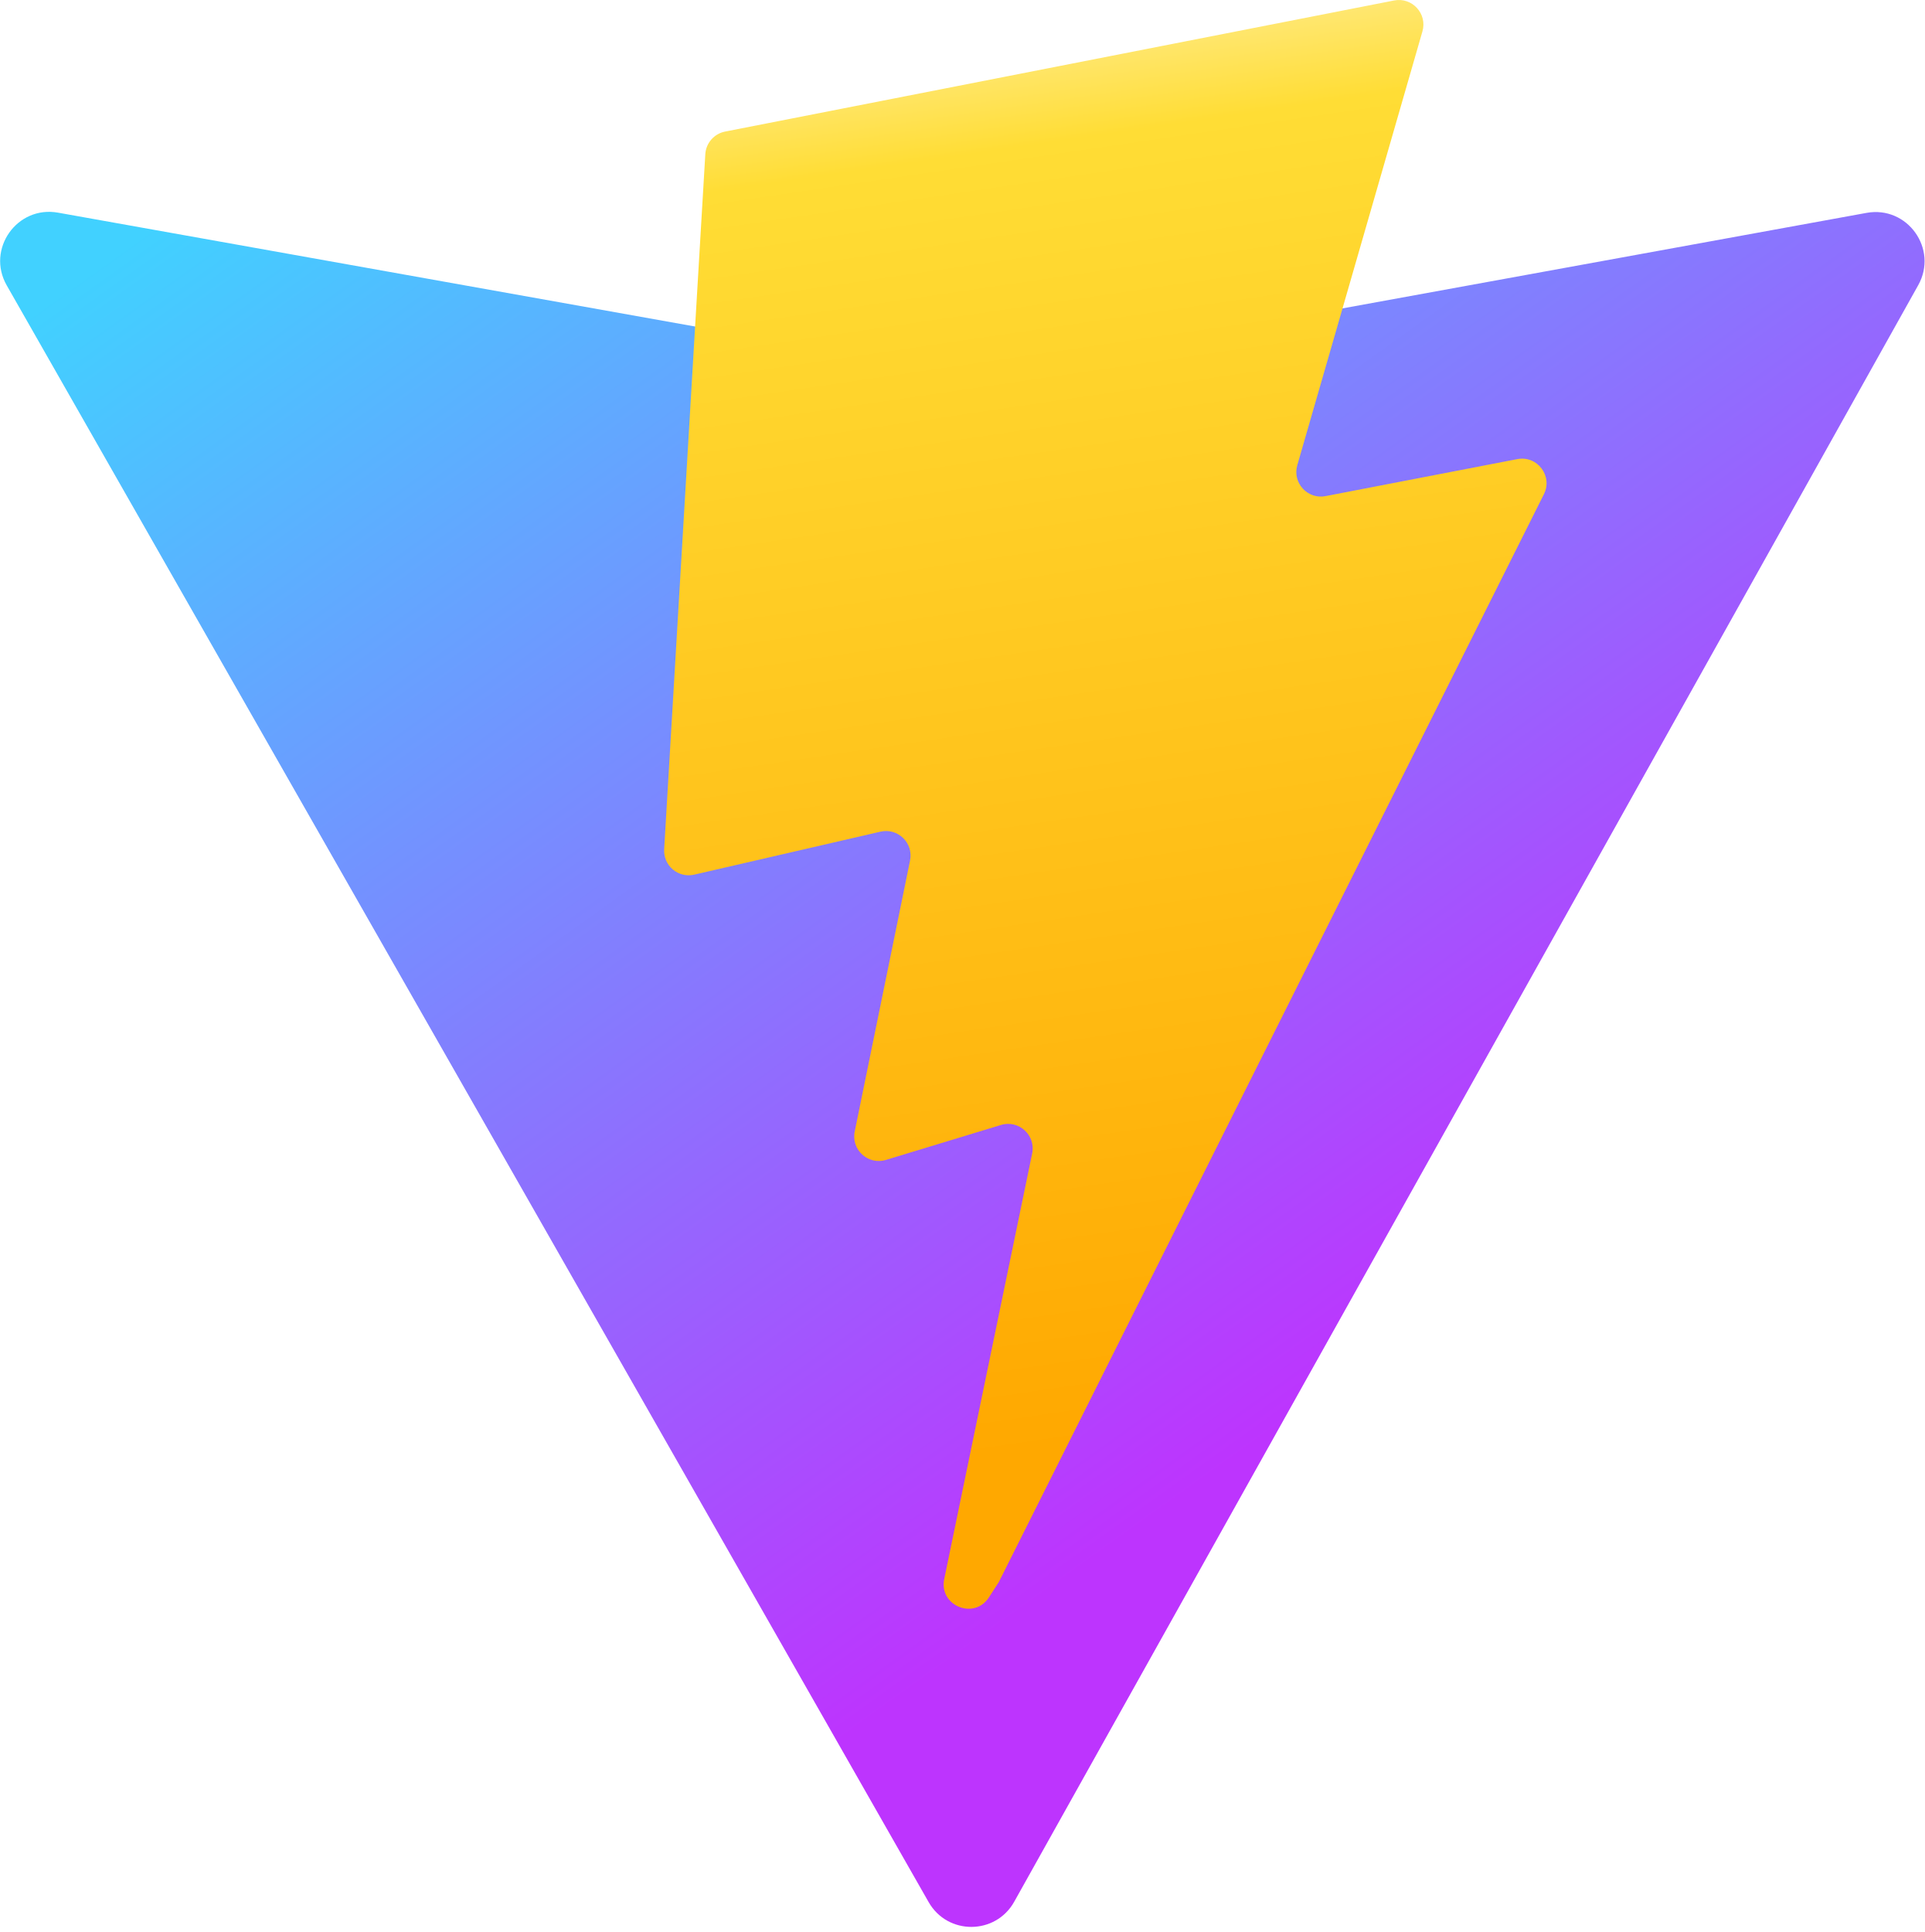
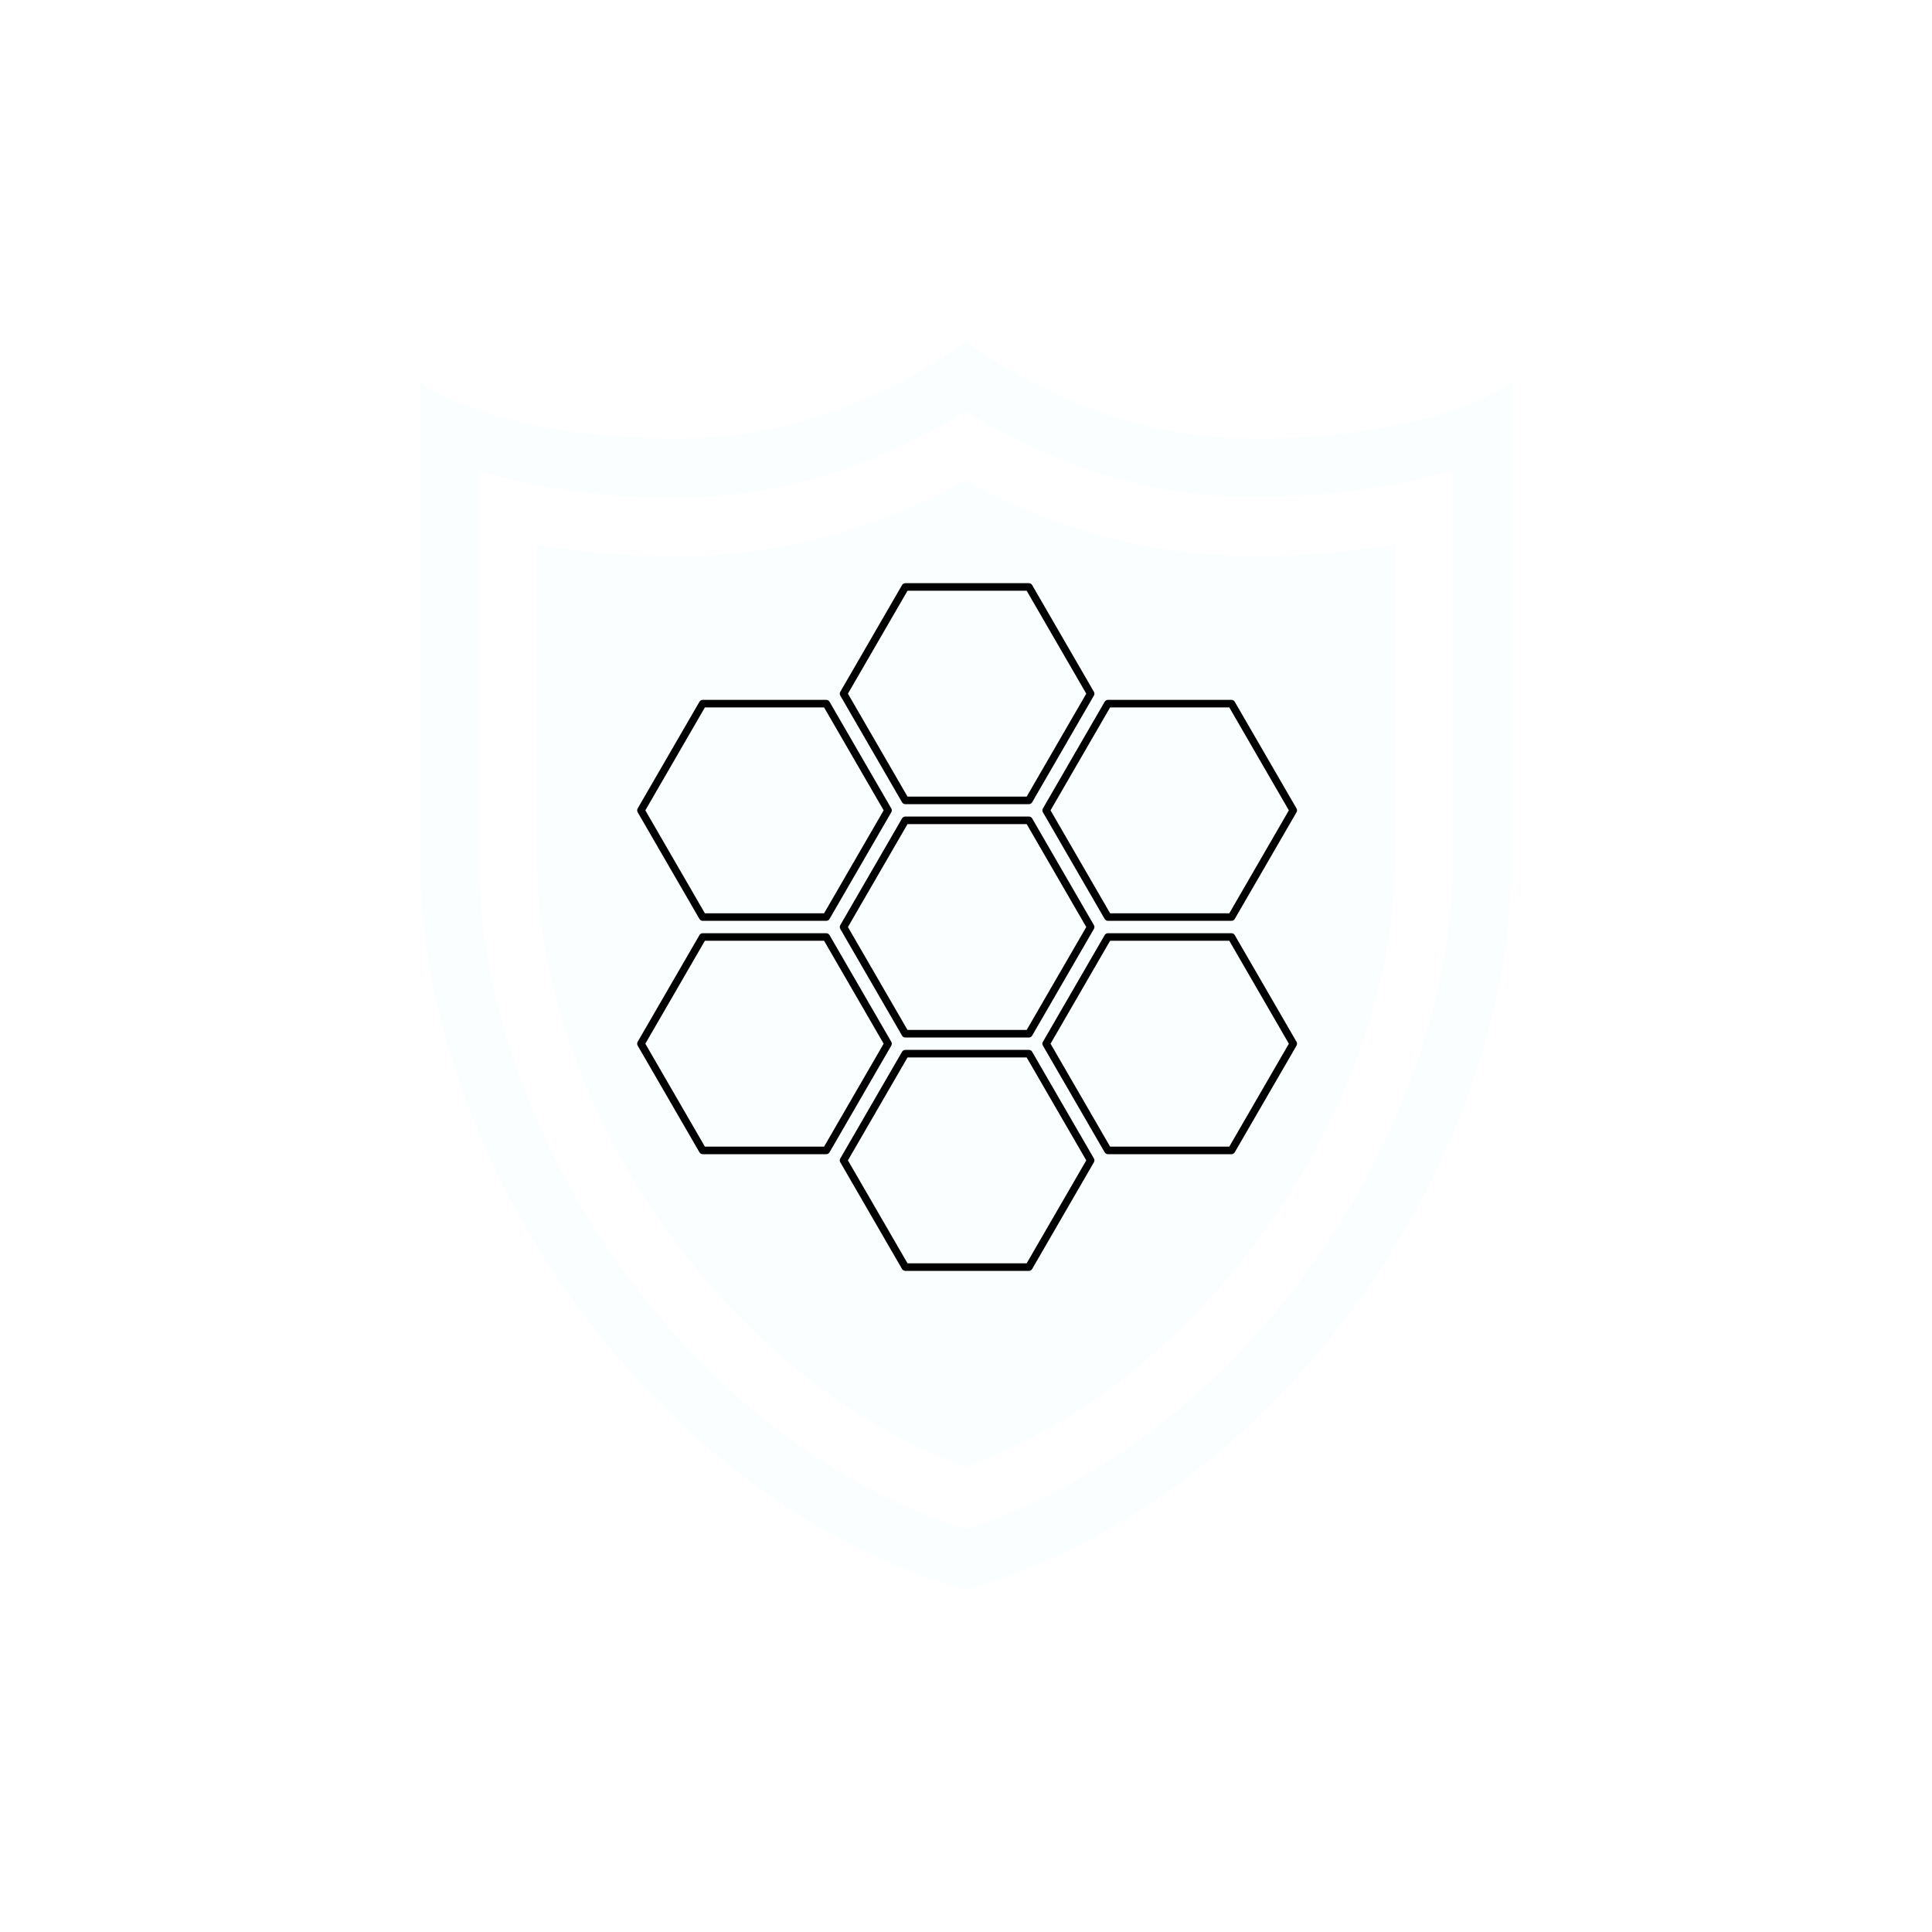
- <svg xmlns="http://www.w3.org/2000/svg" aria-hidden="true" role="img" class="iconify iconify--logos" width="31.88" height="32" preserveAspectRatio="xMidYMid meet" viewBox="0 0 256 257">
+ <svg xmlns="http://www.w3.org/2000/svg" width="500" zoomAndPan="magnify" viewBox="0 0 375 375" height="500" preserveAspectRatio="xMidYMid meet" version="1.0">
  <defs>
-     <linearGradient id="IconifyId1813088fe1fbc01fb466" x1="-.828%" x2="57.636%" y1="7.652%" y2="78.411%">
-       <stop offset="0%" stop-color="#41D1FF" />
-       <stop offset="100%" stop-color="#BD34FE" />
-     </linearGradient>
-     <linearGradient id="IconifyId1813088fe1fbc01fb467" x1="43.376%" x2="50.316%" y1="2.242%" y2="89.03%">
-       <stop offset="0%" stop-color="#FFEA83" />
-       <stop offset="8.333%" stop-color="#FFDD35" />
-       <stop offset="100%" stop-color="#FFA800" />
-     </linearGradient>
+     <clipPath id="2f29cfef6a">
+       <path d="M 81.535 66.398 L 293.785 66.398 L 293.785 308.648 L 81.535 308.648 Z M 81.535 66.398 " clip-rule="nonzero" />
+     </clipPath>
+     <clipPath id="411ca71b22">
+       <path d="M 202 135 L 251.805 135 L 251.805 179 L 202 179 Z M 202 135 " clip-rule="nonzero" />
+     </clipPath>
+     <clipPath id="5bcd942634">
+       <path d="M 163 113.195 L 213 113.195 L 213 157 L 163 157 Z M 163 113.195 " clip-rule="nonzero" />
+     </clipPath>
+     <clipPath id="a4a601eda8">
+       <path d="M 123.555 135 L 174 135 L 174 179 L 123.555 179 Z M 123.555 135 " clip-rule="nonzero" />
+     </clipPath>
+     <clipPath id="539cc0923b">
+       <path d="M 123.555 181 L 174 181 L 174 225 L 123.555 225 Z M 123.555 181 " clip-rule="nonzero" />
+     </clipPath>
+     <clipPath id="267aa08315">
+       <path d="M 163 203 L 213 203 L 213 246.695 L 163 246.695 Z M 163 203 " clip-rule="nonzero" />
+     </clipPath>
+     <clipPath id="054170ca6a">
+       <path d="M 202 181 L 251.805 181 L 251.805 225 L 202 225 Z M 202 181 " clip-rule="nonzero" />
+     </clipPath>
  </defs>
-   <path fill="url(#IconifyId1813088fe1fbc01fb466)" d="M255.153 37.938L134.897 252.976c-2.483 4.44-8.862 4.466-11.382.048L.875 37.958c-2.746-4.814 1.371-10.646 6.827-9.67l120.385 21.517a6.537 6.537 0 0 0 2.322-.004l117.867-21.483c5.438-.991 9.574 4.796 6.877 9.62Z" />
-   <path fill="url(#IconifyId1813088fe1fbc01fb467)" d="M185.432.063L96.44 17.501a3.268 3.268 0 0 0-2.634 3.014l-5.474 92.456a3.268 3.268 0 0 0 3.997 3.378l24.777-5.718c2.318-.535 4.413 1.507 3.936 3.838l-7.361 36.047c-.495 2.426 1.782 4.5 4.151 3.78l15.304-4.649c2.372-.72 4.652 1.36 4.15 3.788l-11.698 56.621c-.732 3.542 3.979 5.473 5.943 2.437l1.313-2.028l72.516-144.72c1.215-2.423-.88-5.186-3.54-4.672l-25.505 4.922c-2.396.462-4.435-1.77-3.759-4.114l16.646-57.705c.677-2.35-1.37-4.583-3.769-4.113Z" />
+   <g clip-path="url(#2f29cfef6a)">
+     <path fill="#fafeff" d="M 240.469 85.066 C 214.566 84.559 194.387 71.105 187.488 66.398 C 180.594 71.105 160.41 84.559 134.512 85.066 C 106.09 85.738 88.262 78.844 81.531 74.301 L 81.531 166.805 C 81.531 225.332 126.941 291.43 187.488 308.582 C 217.762 300.004 244.336 279.152 263.172 253.25 C 282.012 227.352 293.445 196.066 293.445 166.805 L 293.445 74.301 C 286.719 78.844 268.891 85.738 240.469 85.066 Z M 282.012 166.805 C 282.012 192.871 271.75 221.969 253.922 246.523 C 236.094 271.078 212.551 288.738 187.488 296.809 C 162.262 288.906 138.883 271.078 121.055 246.691 C 103.23 222.305 92.969 192.871 92.969 166.805 L 92.969 91.457 C 105.246 94.988 118.027 96.668 130.812 96.5 L 134.848 96.5 C 152.508 95.996 170.504 90.277 187.488 79.852 C 204.477 90.277 222.473 95.996 240.133 96.332 L 244.168 96.332 C 256.949 96.5 269.73 94.82 282.012 91.289 Z M 270.742 105.75 L 270.742 166.805 C 270.742 190.684 261.324 217.258 244.84 239.797 C 229.199 261.156 209.016 276.965 187.488 284.699 C 165.961 276.965 145.781 261.156 130.137 239.797 C 113.656 217.258 104.238 190.516 104.238 166.805 L 104.238 105.75 C 112.984 107.266 121.898 107.938 130.812 107.938 L 135.016 107.938 C 153.516 107.266 171.344 102.219 187.488 93.137 C 203.469 102.219 221.465 107.266 239.965 107.938 L 244.168 107.938 C 253.082 107.938 261.996 107.098 270.742 105.75 Z M 270.742 105.75 " fill-opacity="1" fill-rule="nonzero" />
+   </g>
+   <g clip-path="url(#411ca71b22)">
+     <path fill="#000000" d="M 239.027 178.734 L 215.051 178.734 C 214.785 178.734 214.543 178.594 214.414 178.367 L 202.426 157.656 C 202.293 157.43 202.293 157.148 202.426 156.922 L 214.414 136.211 C 214.543 135.984 214.785 135.844 215.051 135.844 L 239.027 135.844 C 239.289 135.844 239.535 135.984 239.664 136.211 L 251.656 156.922 C 251.785 157.148 251.785 157.43 251.656 157.656 L 239.664 178.367 C 239.535 178.594 239.289 178.734 239.027 178.734 Z M 215.473 177.27 L 238.605 177.27 L 250.168 157.289 L 238.605 137.309 L 215.473 137.309 L 203.91 157.289 Z M 215.473 177.27 " fill-opacity="1" fill-rule="nonzero" />
+   </g>
+   <path fill="#000000" d="M 199.703 201.383 L 175.723 201.383 C 175.461 201.383 175.219 201.242 175.086 201.016 L 163.098 180.301 C 162.965 180.074 162.965 179.797 163.098 179.57 L 175.086 158.855 C 175.219 158.629 175.461 158.488 175.723 158.488 L 199.703 158.488 C 199.965 158.488 200.207 158.629 200.34 158.855 L 212.328 179.57 C 212.461 179.797 212.461 180.074 212.328 180.301 L 200.34 201.016 C 200.207 201.242 199.965 201.383 199.703 201.383 Z M 176.148 199.914 L 199.277 199.914 L 210.844 179.938 L 199.277 159.957 L 176.148 159.957 L 164.582 179.938 Z M 176.148 199.914 " fill-opacity="1" fill-rule="nonzero" />
+   <g clip-path="url(#5bcd942634)">
+     <path fill="#000000" d="M 199.703 156.09 L 175.723 156.09 C 175.461 156.09 175.219 155.949 175.086 155.723 L 163.098 135.008 C 162.965 134.781 162.965 134.504 163.098 134.277 L 175.086 113.562 C 175.219 113.336 175.461 113.195 175.723 113.195 L 199.703 113.195 C 199.965 113.195 200.207 113.336 200.34 113.562 L 212.328 134.277 C 212.461 134.504 212.461 134.781 212.328 135.008 L 200.34 155.723 C 200.207 155.949 199.965 156.09 199.703 156.09 Z M 176.148 154.621 L 199.277 154.621 L 210.844 134.641 L 199.277 114.664 L 176.148 114.664 L 164.582 134.641 Z M 176.148 154.621 " fill-opacity="1" fill-rule="nonzero" />
+   </g>
+   <g clip-path="url(#a4a601eda8)">
+     <path fill="#000000" d="M 160.375 178.734 L 136.398 178.734 C 136.137 178.734 135.891 178.594 135.762 178.367 L 123.77 157.656 C 123.641 157.43 123.641 157.148 123.77 156.922 L 135.762 136.211 C 135.891 135.984 136.137 135.844 136.398 135.844 L 160.375 135.844 C 160.637 135.844 160.883 135.984 161.012 136.211 L 173 156.922 C 173.133 157.148 173.133 157.43 173 157.656 L 161.012 178.367 C 160.883 178.594 160.637 178.734 160.375 178.734 Z M 136.82 177.27 L 159.953 177.27 L 171.516 157.289 L 159.953 137.309 L 136.82 137.309 L 125.258 157.289 Z M 136.82 177.27 " fill-opacity="1" fill-rule="nonzero" />
+   </g>
+   <g clip-path="url(#539cc0923b)">
+     <path fill="#000000" d="M 160.375 224.027 L 136.398 224.027 C 136.137 224.027 135.891 223.887 135.762 223.66 L 123.77 202.949 C 123.641 202.723 123.641 202.441 123.77 202.215 L 135.762 181.504 C 135.891 181.277 136.137 181.137 136.398 181.137 L 160.375 181.137 C 160.637 181.137 160.883 181.277 161.012 181.504 L 173 202.215 C 173.133 202.441 173.133 202.723 173 202.949 L 161.012 223.66 C 160.883 223.891 160.637 224.027 160.375 224.027 Z M 136.82 222.562 L 159.953 222.562 L 171.516 202.582 L 159.953 182.602 L 136.82 182.602 L 125.258 202.582 Z M 136.82 222.562 " fill-opacity="1" fill-rule="nonzero" />
+   </g>
+   <g clip-path="url(#267aa08315)">
+     <path fill="#000000" d="M 199.703 246.676 L 175.723 246.676 C 175.461 246.676 175.219 246.535 175.086 246.309 L 163.098 225.594 C 162.965 225.367 162.965 225.09 163.098 224.863 L 175.086 204.148 C 175.219 203.922 175.461 203.781 175.723 203.781 L 199.703 203.781 C 199.965 203.781 200.207 203.922 200.34 204.148 L 212.328 224.863 C 212.461 225.09 212.461 225.367 212.328 225.594 L 200.34 246.309 C 200.207 246.535 199.965 246.676 199.703 246.676 Z M 176.148 245.207 L 199.277 245.207 L 210.844 225.227 L 199.277 205.25 L 176.148 205.25 L 164.582 225.227 Z M 176.148 245.207 " fill-opacity="1" fill-rule="nonzero" />
+   </g>
+   <g clip-path="url(#054170ca6a)">
+     <path fill="#000000" d="M 239.027 224.027 L 215.051 224.027 C 214.785 224.027 214.543 223.887 214.414 223.66 L 202.426 202.949 C 202.293 202.723 202.293 202.441 202.426 202.215 L 214.414 181.504 C 214.543 181.277 214.785 181.137 215.051 181.137 L 239.027 181.137 C 239.289 181.137 239.535 181.277 239.664 181.504 L 251.656 202.215 C 251.785 202.441 251.785 202.723 251.656 202.949 L 239.664 223.66 C 239.535 223.891 239.289 224.027 239.027 224.027 Z M 215.473 222.562 L 238.605 222.562 L 250.168 202.582 L 238.605 182.602 L 215.473 182.602 L 203.91 202.582 Z M 215.473 222.562 " fill-opacity="1" fill-rule="nonzero" />
+   </g>
</svg>
